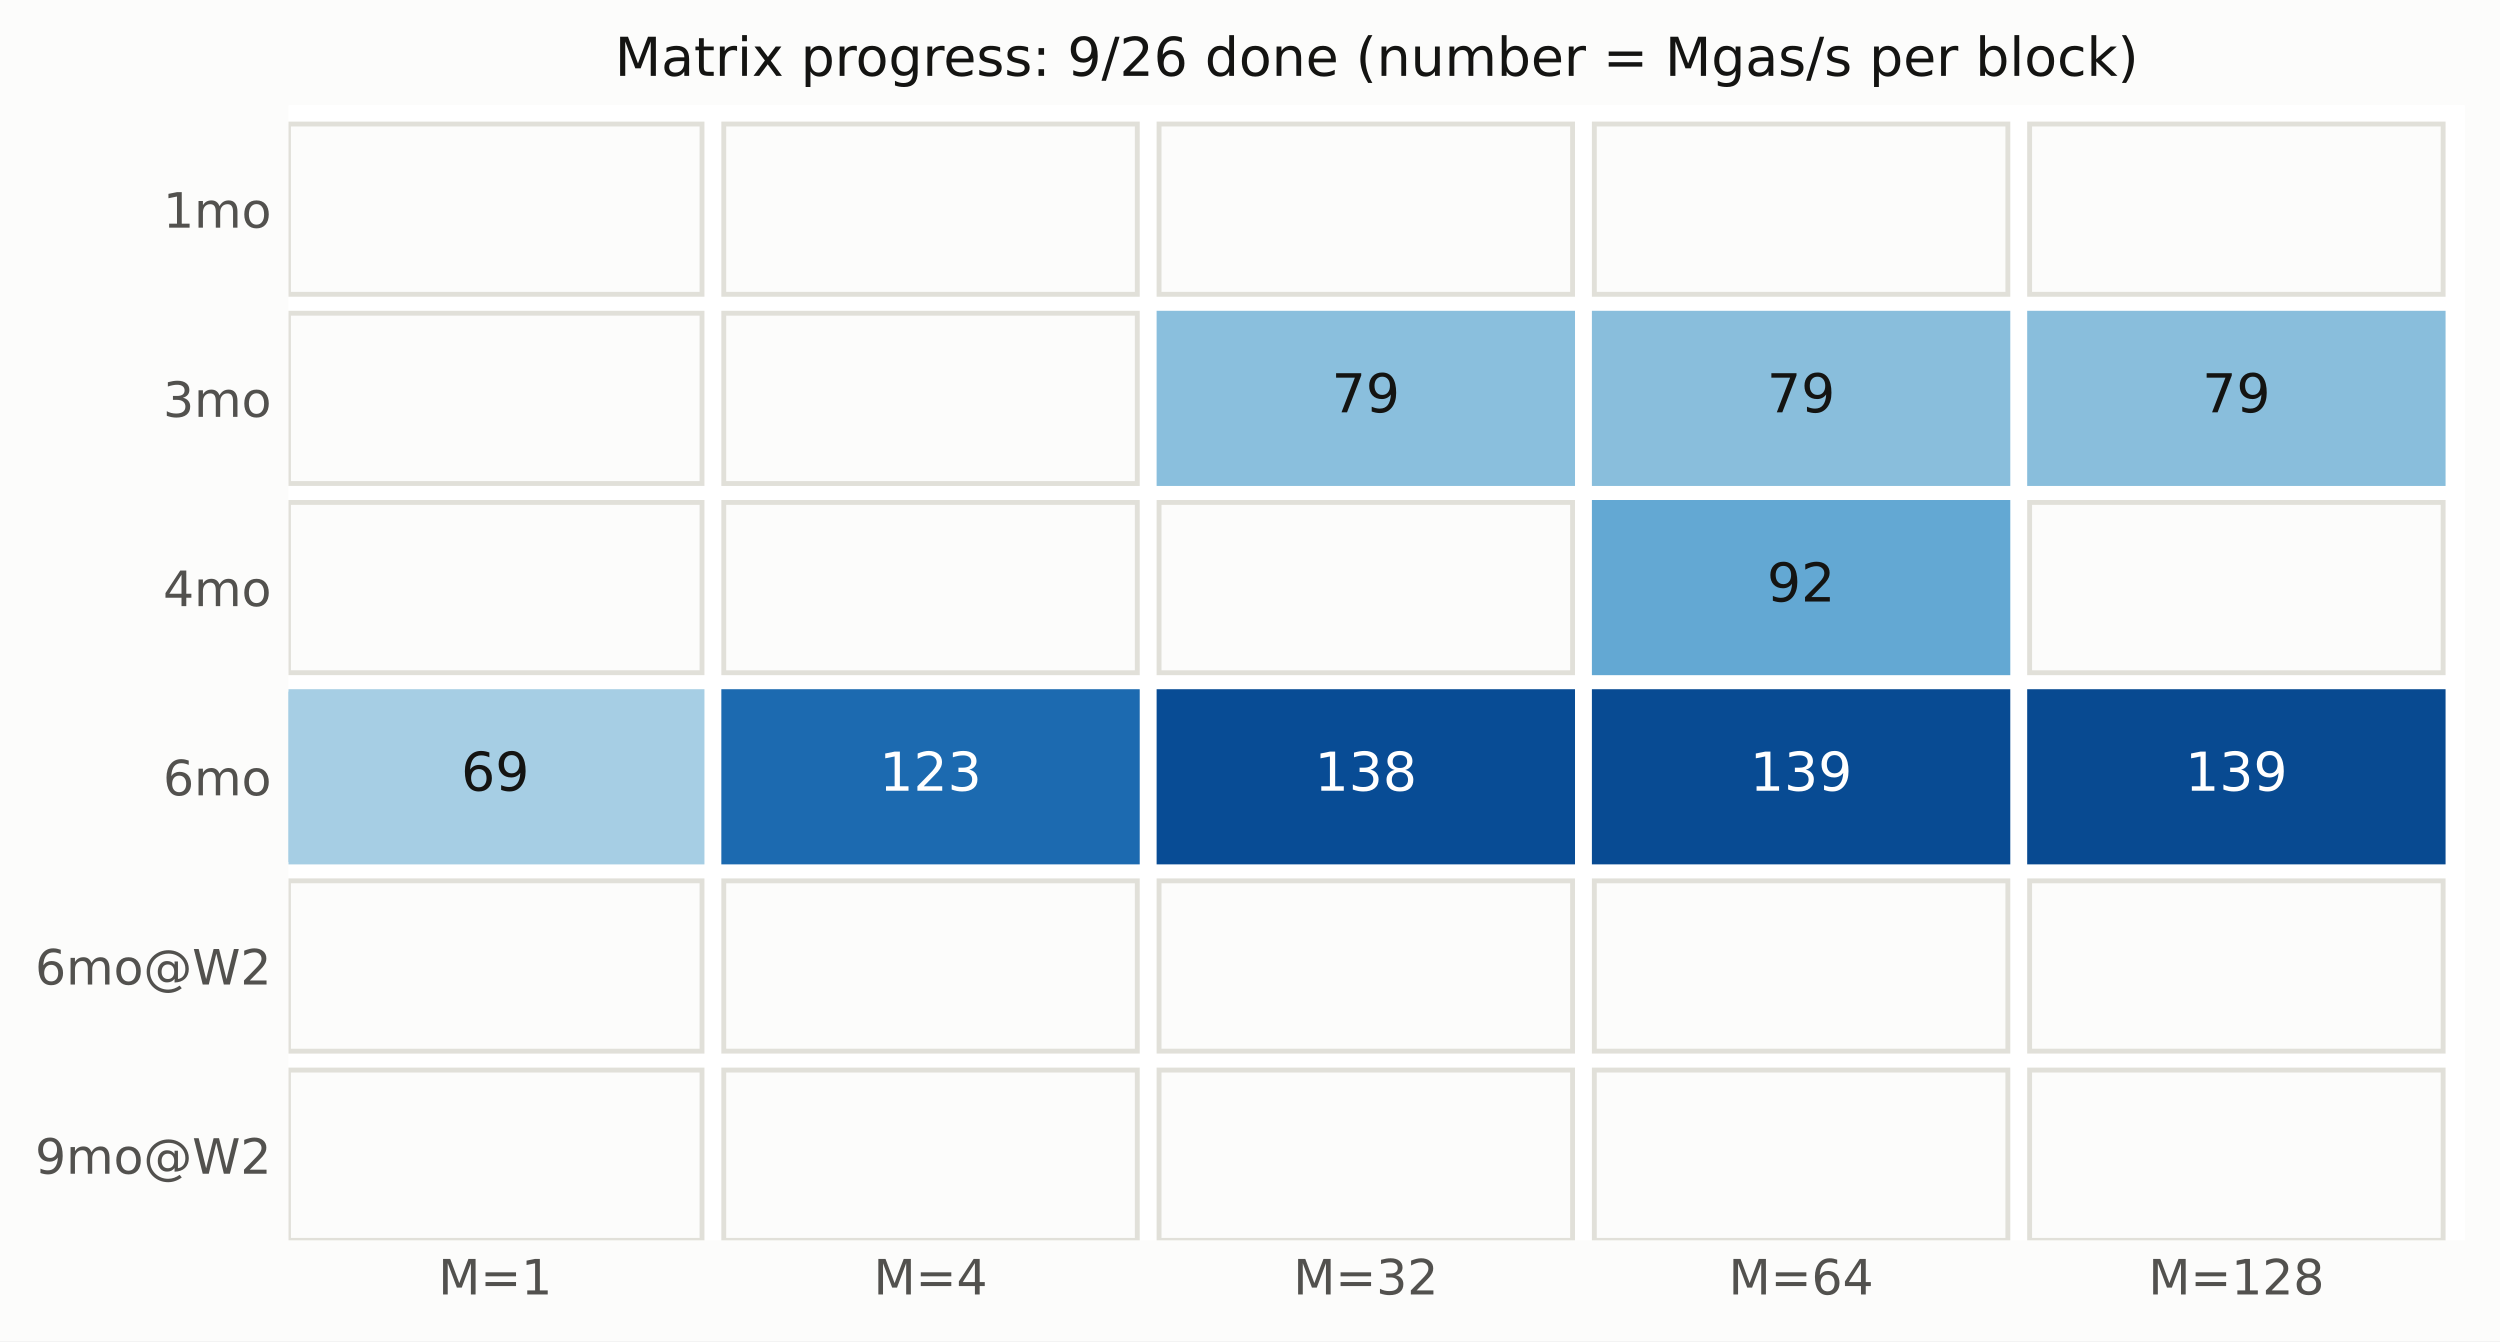
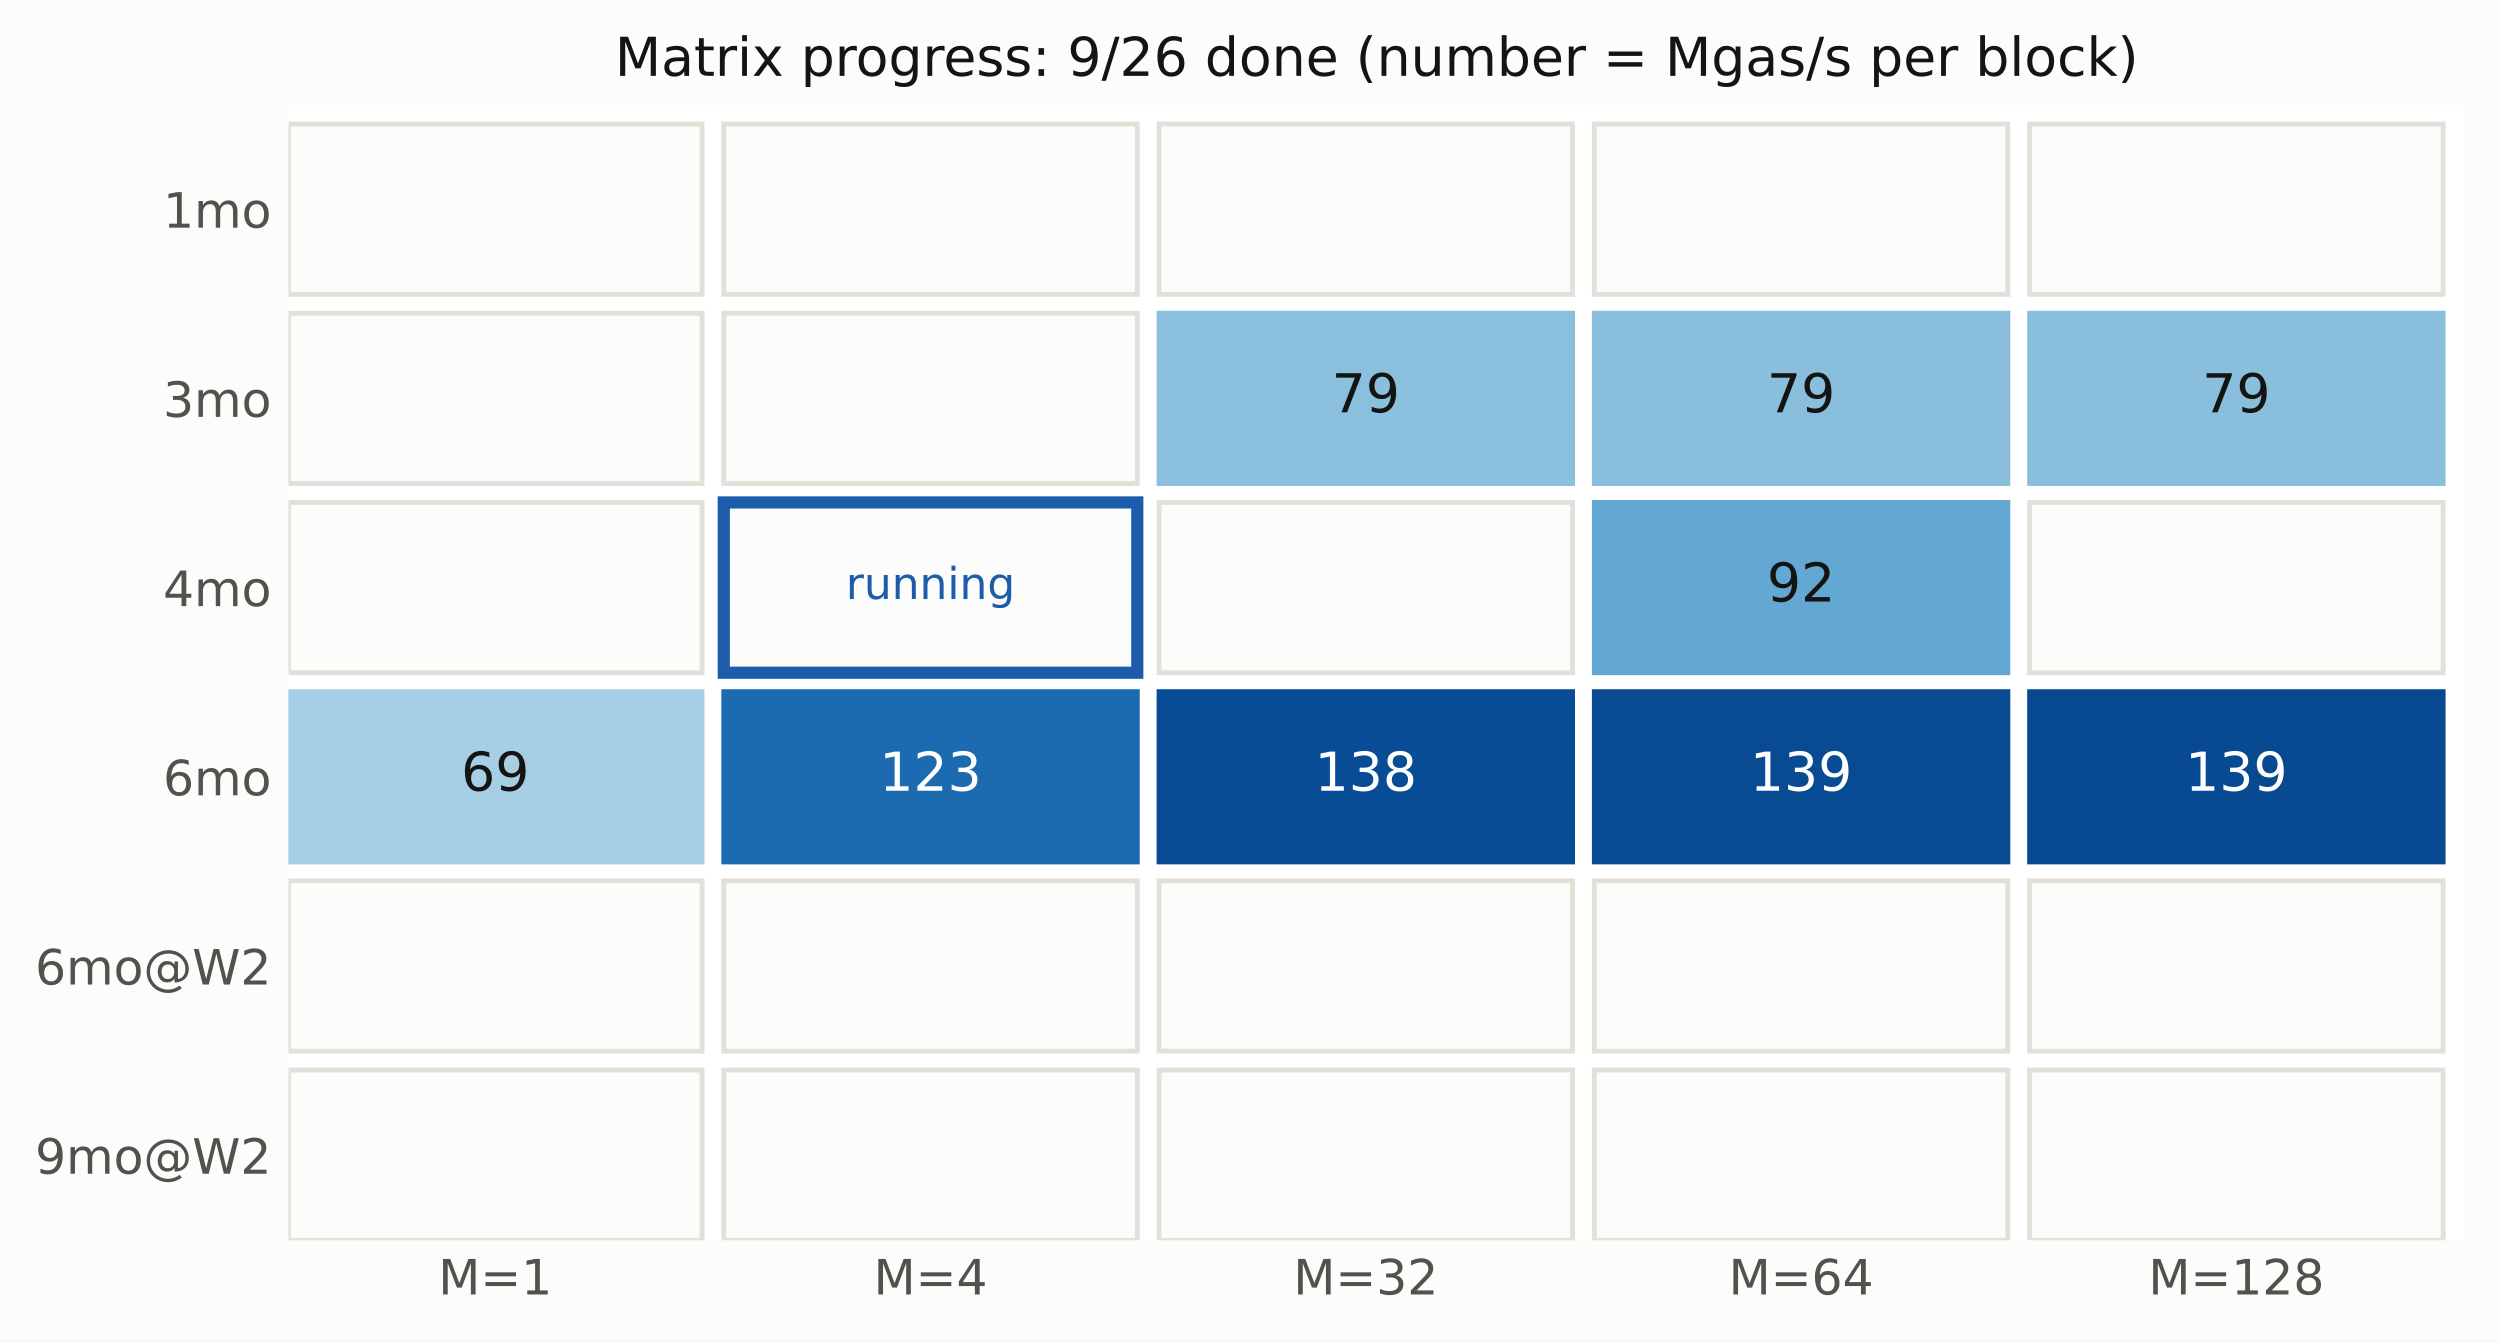
<svg xmlns="http://www.w3.org/2000/svg" xmlns:xlink="http://www.w3.org/1999/xlink" width="512.772pt" height="275.106pt" viewBox="0 0 512.772 275.106" version="1.1">
  <defs>
    <style type="text/css">*{stroke-linejoin: round; stroke-linecap: butt}</style>
  </defs>
  <g id="figure_1">
    <g id="patch_1">
      <path d="M 0 275.106  L 512.772 275.106  L 512.772 0  L 0 0  z " style="fill: #fcfcfb" />
    </g>
    <g id="axes_1">
      <g id="patch_2">
        <path d="M 59.172 254.406  L 505.572 254.406  L 505.572 21.558  L 59.172 21.558  z " style="fill: #ffffff" />
      </g>
      <g id="patch_3">
-         <path d="M 59.172 60.366  L 143.988 60.366  L 143.988 25.439  L 59.172 25.439  z " clip-path="url(#pdc6cab50b3)" style="fill: #fcfcfb; stroke: #e1e0d9; stroke-linejoin: miter" />
+         <path d="M 59.172 60.366  L 143.988 60.366  L 143.988 25.439  L 59.172 25.439  z " clip-path="url(#p1e874f8a11)" style="fill: #fcfcfb; stroke: #e1e0d9; stroke-linejoin: miter" />
      </g>
      <g id="patch_4">
-         <path d="M 148.452 60.366  L 233.268 60.366  L 233.268 25.439  L 148.452 25.439  z " clip-path="url(#pdc6cab50b3)" style="fill: #fcfcfb; stroke: #e1e0d9; stroke-linejoin: miter" />
+         <path d="M 148.452 60.366  L 233.268 60.366  L 233.268 25.439  L 148.452 25.439  z " clip-path="url(#p1e874f8a11)" style="fill: #fcfcfb; stroke: #e1e0d9; stroke-linejoin: miter" />
      </g>
      <g id="patch_5">
-         <path d="M 237.732 60.366  L 322.548 60.366  L 322.548 25.439  L 237.732 25.439  z " clip-path="url(#pdc6cab50b3)" style="fill: #fcfcfb; stroke: #e1e0d9; stroke-linejoin: miter" />
+         <path d="M 237.732 60.366  L 322.548 60.366  L 322.548 25.439  L 237.732 25.439  z " clip-path="url(#p1e874f8a11)" style="fill: #fcfcfb; stroke: #e1e0d9; stroke-linejoin: miter" />
      </g>
      <g id="patch_6">
-         <path d="M 327.012 60.366  L 411.828 60.366  L 411.828 25.439  L 327.012 25.439  z " clip-path="url(#pdc6cab50b3)" style="fill: #fcfcfb; stroke: #e1e0d9; stroke-linejoin: miter" />
+         <path d="M 327.012 60.366  L 411.828 60.366  L 411.828 25.439  L 327.012 25.439  z " clip-path="url(#p1e874f8a11)" style="fill: #fcfcfb; stroke: #e1e0d9; stroke-linejoin: miter" />
      </g>
      <g id="patch_7">
-         <path d="M 416.292 60.366  L 501.108 60.366  L 501.108 25.439  L 416.292 25.439  z " clip-path="url(#pdc6cab50b3)" style="fill: #fcfcfb; stroke: #e1e0d9; stroke-linejoin: miter" />
+         <path d="M 416.292 60.366  L 501.108 60.366  L 501.108 25.439  L 416.292 25.439  z " clip-path="url(#p1e874f8a11)" style="fill: #fcfcfb; stroke: #e1e0d9; stroke-linejoin: miter" />
      </g>
      <g id="patch_8">
-         <path d="M 59.172 99.174  L 143.988 99.174  L 143.988 64.247  L 59.172 64.247  z " clip-path="url(#pdc6cab50b3)" style="fill: #fcfcfb; stroke: #e1e0d9; stroke-linejoin: miter" />
+         <path d="M 59.172 99.174  L 143.988 99.174  L 143.988 64.247  L 59.172 64.247  z " clip-path="url(#p1e874f8a11)" style="fill: #fcfcfb; stroke: #e1e0d9; stroke-linejoin: miter" />
      </g>
      <g id="patch_9">
-         <path d="M 148.452 99.174  L 233.268 99.174  L 233.268 64.247  L 148.452 64.247  z " clip-path="url(#pdc6cab50b3)" style="fill: #fcfcfb; stroke: #e1e0d9; stroke-linejoin: miter" />
+         <path d="M 148.452 99.174  L 233.268 99.174  L 233.268 64.247  L 148.452 64.247  z " clip-path="url(#p1e874f8a11)" style="fill: #fcfcfb; stroke: #e1e0d9; stroke-linejoin: miter" />
      </g>
      <g id="patch_10">
-         <path d="M 237.732 99.174  L 322.548 99.174  L 322.548 64.247  L 237.732 64.247  z " clip-path="url(#pdc6cab50b3)" style="fill: #8abfdd; stroke: #8abfdd; stroke-linejoin: miter" />
+         <path d="M 237.732 99.174  L 322.548 99.174  L 322.548 64.247  L 237.732 64.247  z " clip-path="url(#p1e874f8a11)" style="fill: #8abfdd; stroke: #8abfdd; stroke-linejoin: miter" />
      </g>
      <g id="patch_11">
-         <path d="M 327.012 99.174  L 411.828 99.174  L 411.828 64.247  L 327.012 64.247  z " clip-path="url(#pdc6cab50b3)" style="fill: #89bedc; stroke: #89bedc; stroke-linejoin: miter" />
+         <path d="M 327.012 99.174  L 411.828 99.174  L 411.828 64.247  L 327.012 64.247  z " clip-path="url(#p1e874f8a11)" style="fill: #89bedc; stroke: #89bedc; stroke-linejoin: miter" />
      </g>
      <g id="patch_12">
-         <path d="M 416.292 99.174  L 501.108 99.174  L 501.108 64.247  L 416.292 64.247  z " clip-path="url(#pdc6cab50b3)" style="fill: #89bedc; stroke: #89bedc; stroke-linejoin: miter" />
+         <path d="M 416.292 99.174  L 501.108 99.174  L 501.108 64.247  L 416.292 64.247  z " clip-path="url(#p1e874f8a11)" style="fill: #89bedc; stroke: #89bedc; stroke-linejoin: miter" />
      </g>
      <g id="patch_13">
-         <path d="M 59.172 137.982  L 143.988 137.982  L 143.988 103.055  L 59.172 103.055  z " clip-path="url(#pdc6cab50b3)" style="fill: #fcfcfb; stroke: #e1e0d9; stroke-linejoin: miter" />
+         <path d="M 59.172 137.982  L 143.988 137.982  L 143.988 103.055  L 59.172 103.055  z " clip-path="url(#p1e874f8a11)" style="fill: #fcfcfb; stroke: #e1e0d9; stroke-linejoin: miter" />
      </g>
      <g id="patch_14">
-         <path d="M 148.452 137.982  L 233.268 137.982  L 233.268 103.055  L 148.452 103.055  z " clip-path="url(#pdc6cab50b3)" style="fill: #fcfcfb; stroke: #e1e0d9; stroke-linejoin: miter" />
+         <path d="M 148.452 137.982  L 233.268 137.982  L 233.268 103.055  L 148.452 103.055  z " clip-path="url(#p1e874f8a11)" style="fill: #fcfcfb; stroke: #1c5cab; stroke-width: 2.5; stroke-linejoin: miter" />
      </g>
      <g id="patch_15">
-         <path d="M 237.732 137.982  L 322.548 137.982  L 322.548 103.055  L 237.732 103.055  z " clip-path="url(#pdc6cab50b3)" style="fill: #fcfcfb; stroke: #e1e0d9; stroke-linejoin: miter" />
+         <path d="M 237.732 137.982  L 322.548 137.982  L 322.548 103.055  L 237.732 103.055  z " clip-path="url(#p1e874f8a11)" style="fill: #fcfcfb; stroke: #e1e0d9; stroke-linejoin: miter" />
      </g>
      <g id="patch_16">
-         <path d="M 327.012 137.982  L 411.828 137.982  L 411.828 103.055  L 327.012 103.055  z " clip-path="url(#pdc6cab50b3)" style="fill: #63a8d3; stroke: #63a8d3; stroke-linejoin: miter" />
+         <path d="M 327.012 137.982  L 411.828 137.982  L 411.828 103.055  L 327.012 103.055  z " clip-path="url(#p1e874f8a11)" style="fill: #63a8d3; stroke: #63a8d3; stroke-linejoin: miter" />
      </g>
      <g id="patch_17">
-         <path d="M 416.292 137.982  L 501.108 137.982  L 501.108 103.055  L 416.292 103.055  z " clip-path="url(#pdc6cab50b3)" style="fill: #fcfcfb; stroke: #e1e0d9; stroke-linejoin: miter" />
+         <path d="M 416.292 137.982  L 501.108 137.982  L 501.108 103.055  L 416.292 103.055  z " clip-path="url(#p1e874f8a11)" style="fill: #fcfcfb; stroke: #e1e0d9; stroke-linejoin: miter" />
      </g>
      <g id="patch_18">
-         <path d="M 59.172 176.79  L 143.988 176.79  L 143.988 141.863  L 59.172 141.863  z " clip-path="url(#pdc6cab50b3)" style="fill: #a6cee4; stroke: #a6cee4; stroke-linejoin: miter" />
+         <path d="M 59.172 176.79  L 143.988 176.79  L 143.988 141.863  L 59.172 141.863  z " clip-path="url(#p1e874f8a11)" style="fill: #a6cee4; stroke: #a6cee4; stroke-linejoin: miter" />
      </g>
      <g id="patch_19">
-         <path d="M 148.452 176.79  L 233.268 176.79  L 233.268 141.863  L 148.452 141.863  z " clip-path="url(#pdc6cab50b3)" style="fill: #1c6ab0; stroke: #1c6ab0; stroke-linejoin: miter" />
+         <path d="M 148.452 176.79  L 233.268 176.79  L 233.268 141.863  L 148.452 141.863  z " clip-path="url(#p1e874f8a11)" style="fill: #1c6ab0; stroke: #1c6ab0; stroke-linejoin: miter" />
      </g>
      <g id="patch_20">
-         <path d="M 237.732 176.79  L 322.548 176.79  L 322.548 141.863  L 237.732 141.863  z " clip-path="url(#pdc6cab50b3)" style="fill: #084c95; stroke: #084c95; stroke-linejoin: miter" />
+         <path d="M 237.732 176.79  L 322.548 176.79  L 322.548 141.863  L 237.732 141.863  z " clip-path="url(#p1e874f8a11)" style="fill: #084c95; stroke: #084c95; stroke-linejoin: miter" />
      </g>
      <g id="patch_21">
-         <path d="M 327.012 176.79  L 411.828 176.79  L 411.828 141.863  L 327.012 141.863  z " clip-path="url(#pdc6cab50b3)" style="fill: #084b93; stroke: #084b93; stroke-linejoin: miter" />
+         <path d="M 327.012 176.79  L 411.828 176.79  L 411.828 141.863  L 327.012 141.863  z " clip-path="url(#p1e874f8a11)" style="fill: #084b93; stroke: #084b93; stroke-linejoin: miter" />
      </g>
      <g id="patch_22">
-         <path d="M 416.292 176.79  L 501.108 176.79  L 501.108 141.863  L 416.292 141.863  z " clip-path="url(#pdc6cab50b3)" style="fill: #084a91; stroke: #084a91; stroke-linejoin: miter" />
+         <path d="M 416.292 176.79  L 501.108 176.79  L 501.108 141.863  L 416.292 141.863  z " clip-path="url(#p1e874f8a11)" style="fill: #084a91; stroke: #084a91; stroke-linejoin: miter" />
      </g>
      <g id="patch_23">
-         <path d="M 59.172 215.598  L 143.988 215.598  L 143.988 180.671  L 59.172 180.671  z " clip-path="url(#pdc6cab50b3)" style="fill: #fcfcfb; stroke: #e1e0d9; stroke-linejoin: miter" />
+         <path d="M 59.172 215.598  L 143.988 215.598  L 143.988 180.671  L 59.172 180.671  z " clip-path="url(#p1e874f8a11)" style="fill: #fcfcfb; stroke: #e1e0d9; stroke-linejoin: miter" />
      </g>
      <g id="patch_24">
-         <path d="M 148.452 215.598  L 233.268 215.598  L 233.268 180.671  L 148.452 180.671  z " clip-path="url(#pdc6cab50b3)" style="fill: #fcfcfb; stroke: #e1e0d9; stroke-linejoin: miter" />
+         <path d="M 148.452 215.598  L 233.268 215.598  L 233.268 180.671  L 148.452 180.671  z " clip-path="url(#p1e874f8a11)" style="fill: #fcfcfb; stroke: #e1e0d9; stroke-linejoin: miter" />
      </g>
      <g id="patch_25">
-         <path d="M 237.732 215.598  L 322.548 215.598  L 322.548 180.671  L 237.732 180.671  z " clip-path="url(#pdc6cab50b3)" style="fill: #fcfcfb; stroke: #e1e0d9; stroke-linejoin: miter" />
+         <path d="M 237.732 215.598  L 322.548 215.598  L 322.548 180.671  L 237.732 180.671  z " clip-path="url(#p1e874f8a11)" style="fill: #fcfcfb; stroke: #e1e0d9; stroke-linejoin: miter" />
      </g>
      <g id="patch_26">
-         <path d="M 327.012 215.598  L 411.828 215.598  L 411.828 180.671  L 327.012 180.671  z " clip-path="url(#pdc6cab50b3)" style="fill: #fcfcfb; stroke: #e1e0d9; stroke-linejoin: miter" />
+         <path d="M 327.012 215.598  L 411.828 215.598  L 411.828 180.671  L 327.012 180.671  z " clip-path="url(#p1e874f8a11)" style="fill: #fcfcfb; stroke: #e1e0d9; stroke-linejoin: miter" />
      </g>
      <g id="patch_27">
-         <path d="M 416.292 215.598  L 501.108 215.598  L 501.108 180.671  L 416.292 180.671  z " clip-path="url(#pdc6cab50b3)" style="fill: #fcfcfb; stroke: #e1e0d9; stroke-linejoin: miter" />
+         <path d="M 416.292 215.598  L 501.108 215.598  L 501.108 180.671  L 416.292 180.671  z " clip-path="url(#p1e874f8a11)" style="fill: #fcfcfb; stroke: #e1e0d9; stroke-linejoin: miter" />
      </g>
      <g id="patch_28">
-         <path d="M 59.172 254.406  L 143.988 254.406  L 143.988 219.479  L 59.172 219.479  z " clip-path="url(#pdc6cab50b3)" style="fill: #fcfcfb; stroke: #e1e0d9; stroke-linejoin: miter" />
+         <path d="M 59.172 254.406  L 143.988 254.406  L 143.988 219.479  L 59.172 219.479  z " clip-path="url(#p1e874f8a11)" style="fill: #fcfcfb; stroke: #e1e0d9; stroke-linejoin: miter" />
      </g>
      <g id="patch_29">
-         <path d="M 148.452 254.406  L 233.268 254.406  L 233.268 219.479  L 148.452 219.479  z " clip-path="url(#pdc6cab50b3)" style="fill: #fcfcfb; stroke: #e1e0d9; stroke-linejoin: miter" />
+         <path d="M 148.452 254.406  L 233.268 254.406  L 233.268 219.479  L 148.452 219.479  z " clip-path="url(#p1e874f8a11)" style="fill: #fcfcfb; stroke: #e1e0d9; stroke-linejoin: miter" />
      </g>
      <g id="patch_30">
-         <path d="M 237.732 254.406  L 322.548 254.406  L 322.548 219.479  L 237.732 219.479  z " clip-path="url(#pdc6cab50b3)" style="fill: #fcfcfb; stroke: #e1e0d9; stroke-linejoin: miter" />
+         <path d="M 237.732 254.406  L 322.548 254.406  L 322.548 219.479  L 237.732 219.479  z " clip-path="url(#p1e874f8a11)" style="fill: #fcfcfb; stroke: #e1e0d9; stroke-linejoin: miter" />
      </g>
      <g id="patch_31">
-         <path d="M 327.012 254.406  L 411.828 254.406  L 411.828 219.479  L 327.012 219.479  z " clip-path="url(#pdc6cab50b3)" style="fill: #fcfcfb; stroke: #e1e0d9; stroke-linejoin: miter" />
+         <path d="M 327.012 254.406  L 411.828 254.406  L 411.828 219.479  L 327.012 219.479  z " clip-path="url(#p1e874f8a11)" style="fill: #fcfcfb; stroke: #e1e0d9; stroke-linejoin: miter" />
      </g>
      <g id="patch_32">
-         <path d="M 416.292 254.406  L 501.108 254.406  L 501.108 219.479  L 416.292 219.479  z " clip-path="url(#pdc6cab50b3)" style="fill: #fcfcfb; stroke: #e1e0d9; stroke-linejoin: miter" />
+         <path d="M 416.292 254.406  L 501.108 254.406  L 501.108 219.479  L 416.292 219.479  z " clip-path="url(#p1e874f8a11)" style="fill: #fcfcfb; stroke: #e1e0d9; stroke-linejoin: miter" />
      </g>
      <g id="matplotlib.axis_1">
        <g id="xtick_1">
          <g id="line2d_1" />
          <g id="text_1">
            <g style="fill: #52514e" transform="translate(89.89472 265.5039) scale(0.1 -0.1)">
              <defs>
                <path id="DejaVuSans-30" d="M 628 4666  L 1569 4666  L 2759 1491  L 3956 4666  L 4897 4666  L 4897 0  L 4281 0  L 4281 4097  L 3078 897  L 2444 897  L 1241 4097  L 1241 0  L 628 0  L 628 4666  z " transform="scale(0.015625)" />
                <path id="DejaVuSans-20" d="M 678 2906  L 4684 2906  L 4684 2381  L 678 2381  L 678 2906  z M 678 1631  L 4684 1631  L 4684 1100  L 678 1100  L 678 1631  z " transform="scale(0.015625)" />
                <path id="DejaVuSans-14" d="M 794 531  L 1825 531  L 1825 4091  L 703 3866  L 703 4441  L 1819 4666  L 2450 4666  L 2450 531  L 3481 531  L 3481 0  L 794 0  L 794 531  z " transform="scale(0.015625)" />
              </defs>
              <use xlink:href="#DejaVuSans-30" />
              <use xlink:href="#DejaVuSans-20" transform="translate(86.28125 0)" />
              <use xlink:href="#DejaVuSans-14" transform="translate(170.0781 0)" />
            </g>
          </g>
        </g>
        <g id="xtick_2">
          <g id="line2d_2" />
          <g id="text_2">
            <g style="fill: #52514e" transform="translate(179.1747 265.5039) scale(0.1 -0.1)">
              <defs>
                <path id="DejaVuSans-17" d="M 2419 4116  L 825 1625  L 2419 1625  L 2419 4116  z M 2253 4666  L 3047 4666  L 3047 1625  L 3713 1625  L 3713 1100  L 3047 1100  L 3047 0  L 2419 0  L 2419 1100  L 313 1100  L 313 1709  L 2253 4666  z " transform="scale(0.015625)" />
              </defs>
              <use xlink:href="#DejaVuSans-30" />
              <use xlink:href="#DejaVuSans-20" transform="translate(86.28125 0)" />
              <use xlink:href="#DejaVuSans-17" transform="translate(170.0781 0)" />
            </g>
          </g>
        </g>
        <g id="xtick_3">
          <g id="line2d_3" />
          <g id="text_3">
            <g style="fill: #52514e" transform="translate(265.2735 265.5039) scale(0.1 -0.1)">
              <defs>
                <path id="DejaVuSans-16" d="M 2597 2516  Q 3050 2419 3304 2112  Q 3559 1806 3559 1356  Q 3559 666 3084 287  Q 2609 -91 1734 -91  Q 1441 -91 1130 -33  Q 819 25 488 141  L 488 750  Q 750 597 1062 519  Q 1375 441 1716 441  Q 2309 441 2620 675  Q 2931 909 2931 1356  Q 2931 1769 2642 2001  Q 2353 2234 1838 2234  L 1294 2234  L 1294 2753  L 1863 2753  Q 2328 2753 2575 2939  Q 2822 3125 2822 3475  Q 2822 3834 2567 4026  Q 2313 4219 1838 4219  Q 1578 4219 1281 4162  Q 984 4106 628 3988  L 628 4550  Q 988 4650 1302 4700  Q 1616 4750 1894 4750  Q 2613 4750 3031 4423  Q 3450 4097 3450 3541  Q 3450 3153 3228 2886  Q 3006 2619 2597 2516  z " transform="scale(0.015625)" />
                <path id="DejaVuSans-15" d="M 1228 531  L 3431 531  L 3431 0  L 469 0  L 469 531  Q 828 903 1448 1529  Q 2069 2156 2228 2338  Q 2531 2678 2651 2914  Q 2772 3150 2772 3378  Q 2772 3750 2511 3984  Q 2250 4219 1831 4219  Q 1534 4219 1204 4116  Q 875 4013 500 3803  L 500 4441  Q 881 4594 1212 4672  Q 1544 4750 1819 4750  Q 2544 4750 2975 4387  Q 3406 4025 3406 3419  Q 3406 3131 3298 2873  Q 3191 2616 2906 2266  Q 2828 2175 2409 1742  Q 1991 1309 1228 531  z " transform="scale(0.015625)" />
              </defs>
              <use xlink:href="#DejaVuSans-30" />
              <use xlink:href="#DejaVuSans-20" transform="translate(86.28125 0)" />
              <use xlink:href="#DejaVuSans-16" transform="translate(170.0781 0)" />
              <use xlink:href="#DejaVuSans-15" transform="translate(233.7031 0)" />
            </g>
          </g>
        </g>
        <g id="xtick_4">
          <g id="line2d_4" />
          <g id="text_4">
            <g style="fill: #52514e" transform="translate(354.5535 265.5039) scale(0.1 -0.1)">
              <defs>
                <path id="DejaVuSans-19" d="M 2113 2584  Q 1688 2584 1439 2293  Q 1191 2003 1191 1497  Q 1191 994 1439 701  Q 1688 409 2113 409  Q 2538 409 2786 701  Q 3034 994 3034 1497  Q 3034 2003 2786 2293  Q 2538 2584 2113 2584  z M 3366 4563  L 3366 3988  Q 3128 4100 2886 4159  Q 2644 4219 2406 4219  Q 1781 4219 1451 3797  Q 1122 3375 1075 2522  Q 1259 2794 1537 2939  Q 1816 3084 2150 3084  Q 2853 3084 3261 2657  Q 3669 2231 3669 1497  Q 3669 778 3244 343  Q 2819 -91 2113 -91  Q 1303 -91 875 529  Q 447 1150 447 2328  Q 447 3434 972 4092  Q 1497 4750 2381 4750  Q 2619 4750 2861 4703  Q 3103 4656 3366 4563  z " transform="scale(0.015625)" />
              </defs>
              <use xlink:href="#DejaVuSans-30" />
              <use xlink:href="#DejaVuSans-20" transform="translate(86.28125 0)" />
              <use xlink:href="#DejaVuSans-19" transform="translate(170.0781 0)" />
              <use xlink:href="#DejaVuSans-17" transform="translate(233.7031 0)" />
            </g>
          </g>
        </g>
        <g id="xtick_5">
          <g id="line2d_5" />
          <g id="text_5">
            <g style="fill: #52514e" transform="translate(440.6522 265.5039) scale(0.1 -0.1)">
              <defs>
                <path id="DejaVuSans-1b" d="M 2034 2216  Q 1584 2216 1326 1975  Q 1069 1734 1069 1313  Q 1069 891 1326 650  Q 1584 409 2034 409  Q 2484 409 2743 651  Q 3003 894 3003 1313  Q 3003 1734 2745 1975  Q 2488 2216 2034 2216  z M 1403 2484  Q 997 2584 770 2862  Q 544 3141 544 3541  Q 544 4100 942 4425  Q 1341 4750 2034 4750  Q 2731 4750 3128 4425  Q 3525 4100 3525 3541  Q 3525 3141 3298 2862  Q 3072 2584 2669 2484  Q 3125 2378 3379 2068  Q 3634 1759 3634 1313  Q 3634 634 3220 271  Q 2806 -91 2034 -91  Q 1263 -91 848 271  Q 434 634 434 1313  Q 434 1759 690 2068  Q 947 2378 1403 2484  z M 1172 3481  Q 1172 3119 1398 2916  Q 1625 2713 2034 2713  Q 2441 2713 2670 2916  Q 2900 3119 2900 3481  Q 2900 3844 2670 4047  Q 2441 4250 2034 4250  Q 1625 4250 1398 4047  Q 1172 3844 1172 3481  z " transform="scale(0.015625)" />
              </defs>
              <use xlink:href="#DejaVuSans-30" />
              <use xlink:href="#DejaVuSans-20" transform="translate(86.28125 0)" />
              <use xlink:href="#DejaVuSans-14" transform="translate(170.0781 0)" />
              <use xlink:href="#DejaVuSans-15" transform="translate(233.7031 0)" />
              <use xlink:href="#DejaVuSans-1b" transform="translate(297.3281 0)" />
            </g>
          </g>
        </g>
      </g>
      <g id="matplotlib.axis_2">
        <g id="ytick_1">
          <g id="line2d_6" />
          <g id="text_6">
            <g style="fill: #52514e" transform="translate(33.45 46.70151) scale(0.1 -0.1)">
              <defs>
                <path id="DejaVuSans-50" d="M 3328 2828  Q 3544 3216 3844 3400  Q 4144 3584 4550 3584  Q 5097 3584 5394 3201  Q 5691 2819 5691 2113  L 5691 0  L 5113 0  L 5113 2094  Q 5113 2597 4934 2840  Q 4756 3084 4391 3084  Q 3944 3084 3684 2787  Q 3425 2491 3425 1978  L 3425 0  L 2847 0  L 2847 2094  Q 2847 2600 2669 2842  Q 2491 3084 2119 3084  Q 1678 3084 1418 2786  Q 1159 2488 1159 1978  L 1159 0  L 581 0  L 581 3500  L 1159 3500  L 1159 2956  Q 1356 3278 1631 3431  Q 1906 3584 2284 3584  Q 2666 3584 2933 3390  Q 3200 3197 3328 2828  z " transform="scale(0.015625)" />
                <path id="DejaVuSans-52" d="M 1959 3097  Q 1497 3097 1228 2736  Q 959 2375 959 1747  Q 959 1119 1226 758  Q 1494 397 1959 397  Q 2419 397 2687 759  Q 2956 1122 2956 1747  Q 2956 2369 2687 2733  Q 2419 3097 1959 3097  z M 1959 3584  Q 2709 3584 3137 3096  Q 3566 2609 3566 1747  Q 3566 888 3137 398  Q 2709 -91 1959 -91  Q 1206 -91 779 398  Q 353 888 353 1747  Q 353 2609 779 3096  Q 1206 3584 1959 3584  z " transform="scale(0.015625)" />
              </defs>
              <use xlink:href="#DejaVuSans-14" />
              <use xlink:href="#DejaVuSans-50" transform="translate(63.625 0)" />
              <use xlink:href="#DejaVuSans-52" transform="translate(161.0312 0)" />
            </g>
          </g>
        </g>
        <g id="ytick_2">
          <g id="line2d_7" />
          <g id="text_7">
            <g style="fill: #52514e" transform="translate(33.45 85.50951) scale(0.1 -0.1)">
              <use xlink:href="#DejaVuSans-16" />
              <use xlink:href="#DejaVuSans-50" transform="translate(63.625 0)" />
              <use xlink:href="#DejaVuSans-52" transform="translate(161.0312 0)" />
            </g>
          </g>
        </g>
        <g id="ytick_3">
          <g id="line2d_8" />
          <g id="text_8">
            <g style="fill: #52514e" transform="translate(33.45 124.3175) scale(0.1 -0.1)">
              <use xlink:href="#DejaVuSans-17" />
              <use xlink:href="#DejaVuSans-50" transform="translate(63.625 0)" />
              <use xlink:href="#DejaVuSans-52" transform="translate(161.0312 0)" />
            </g>
          </g>
        </g>
        <g id="ytick_4">
          <g id="line2d_9" />
          <g id="text_9">
            <g style="fill: #52514e" transform="translate(33.45 163.1255) scale(0.1 -0.1)">
              <use xlink:href="#DejaVuSans-19" />
              <use xlink:href="#DejaVuSans-50" transform="translate(63.625 0)" />
              <use xlink:href="#DejaVuSans-52" transform="translate(161.0312 0)" />
            </g>
          </g>
        </g>
        <g id="ytick_5">
          <g id="line2d_10" />
          <g id="text_10">
            <g style="fill: #52514e" transform="translate(7.2 201.9335) scale(0.1 -0.1)">
              <defs>
                <path id="DejaVuSans-23" d="M 2381 1678  Q 2381 1231 2603 976  Q 2825 722 3213 722  Q 3597 722 3817 978  Q 4038 1234 4038 1678  Q 4038 2116 3813 2373  Q 3588 2631 3206 2631  Q 2828 2631 2604 2375  Q 2381 2119 2381 1678  z M 4084 744  Q 3897 503 3655 389  Q 3413 275 3091 275  Q 2553 275 2217 664  Q 1881 1053 1881 1678  Q 1881 2303 2218 2693  Q 2556 3084 3091 3084  Q 3413 3084 3656 2967  Q 3900 2850 4084 2613  L 4084 3022  L 4531 3022  L 4531 722  Q 4988 791 5245 1139  Q 5503 1488 5503 2041  Q 5503 2375 5404 2669  Q 5306 2963 5106 3213  Q 4781 3622 4314 3839  Q 3847 4056 3297 4056  Q 2913 4056 2559 3954  Q 2206 3853 1906 3653  Q 1416 3334 1139 2817  Q 863 2300 863 1697  Q 863 1200 1042 765  Q 1222 331 1563 0  Q 1891 -325 2322 -495  Q 2753 -666 3244 -666  Q 3647 -666 4036 -530  Q 4425 -394 4750 -141  L 5031 -488  Q 4641 -791 4180 -952  Q 3719 -1113 3244 -1113  Q 2666 -1113 2153 -908  Q 1641 -703 1241 -313  Q 841 78 631 592  Q 422 1106 422 1697  Q 422 2266 634 2781  Q 847 3297 1241 3688  Q 1644 4084 2172 4295  Q 2700 4506 3291 4506  Q 3953 4506 4520 4234  Q 5088 3963 5472 3463  Q 5706 3156 5829 2797  Q 5953 2438 5953 2053  Q 5953 1231 5456 756  Q 4959 281 4084 263  L 4084 744  z " transform="scale(0.015625)" />
                <path id="DejaVuSans-3a" d="M 213 4666  L 850 4666  L 1831 722  L 2809 4666  L 3519 4666  L 4500 722  L 5478 4666  L 6119 4666  L 4947 0  L 4153 0  L 3169 4050  L 2175 0  L 1381 0  L 213 4666  z " transform="scale(0.015625)" />
              </defs>
              <use xlink:href="#DejaVuSans-19" />
              <use xlink:href="#DejaVuSans-50" transform="translate(63.625 0)" />
              <use xlink:href="#DejaVuSans-52" transform="translate(161.0312 0)" />
              <use xlink:href="#DejaVuSans-23" transform="translate(222.2188 0)" />
              <use xlink:href="#DejaVuSans-3a" transform="translate(322.2188 0)" />
              <use xlink:href="#DejaVuSans-15" transform="translate(421.0938 0)" />
            </g>
          </g>
        </g>
        <g id="ytick_6">
          <g id="line2d_11" />
          <g id="text_11">
            <g style="fill: #52514e" transform="translate(7.2 240.7415) scale(0.1 -0.1)">
              <defs>
                <path id="DejaVuSans-1c" d="M 703 97  L 703 672  Q 941 559 1184 500  Q 1428 441 1663 441  Q 2288 441 2617 861  Q 2947 1281 2994 2138  Q 2813 1869 2534 1725  Q 2256 1581 1919 1581  Q 1219 1581 811 2004  Q 403 2428 403 3163  Q 403 3881 828 4315  Q 1253 4750 1959 4750  Q 2769 4750 3195 4129  Q 3622 3509 3622 2328  Q 3622 1225 3098 567  Q 2575 -91 1691 -91  Q 1453 -91 1209 -44  Q 966 3 703 97  z M 1959 2075  Q 2384 2075 2632 2365  Q 2881 2656 2881 3163  Q 2881 3666 2632 3958  Q 2384 4250 1959 4250  Q 1534 4250 1286 3958  Q 1038 3666 1038 3163  Q 1038 2656 1286 2365  Q 1534 2075 1959 2075  z " transform="scale(0.015625)" />
              </defs>
              <use xlink:href="#DejaVuSans-1c" />
              <use xlink:href="#DejaVuSans-50" transform="translate(63.625 0)" />
              <use xlink:href="#DejaVuSans-52" transform="translate(161.0312 0)" />
              <use xlink:href="#DejaVuSans-23" transform="translate(222.2188 0)" />
              <use xlink:href="#DejaVuSans-3a" transform="translate(322.2188 0)" />
              <use xlink:href="#DejaVuSans-15" transform="translate(421.0938 0)" />
            </g>
          </g>
        </g>
      </g>
      <g id="text_12">
        <g style="fill: #141412" transform="translate(273.1411 84.5681) scale(0.11 -0.11)">
          <defs>
            <path id="DejaVuSans-1a" d="M 525 4666  L 3525 4666  L 3525 4397  L 1831 0  L 1172 0  L 2766 4134  L 525 4134  L 525 4666  z " transform="scale(0.015625)" />
          </defs>
          <use xlink:href="#DejaVuSans-1a" />
          <use xlink:href="#DejaVuSans-1c" transform="translate(63.625 0)" />
        </g>
      </g>
      <g id="text_13">
        <g style="fill: #141412" transform="translate(362.4211 84.5681) scale(0.11 -0.11)">
          <use xlink:href="#DejaVuSans-1a" />
          <use xlink:href="#DejaVuSans-1c" transform="translate(63.625 0)" />
        </g>
      </g>
      <g id="text_14">
        <g style="fill: #141412" transform="translate(451.7011 84.5681) scale(0.11 -0.11)">
          <use xlink:href="#DejaVuSans-1a" />
          <use xlink:href="#DejaVuSans-1c" transform="translate(63.625 0)" />
        </g>
      </g>
      <g id="text_15">
+         <g style="fill: #1c5cab" transform="translate(173.4955 122.8569) scale(0.09 -0.09)">
+           <defs>
+             <path id="DejaVuSans-55" d="M 2631 2963  Q 2534 3019 2420 3045  Q 2306 3072 2169 3072  Q 1681 3072 1420 2755  Q 1159 2438 1159 1844  L 1159 0  L 581 0  L 581 3500  L 1159 3500  L 1159 2956  Q 1341 3275 1631 3429  Q 1922 3584 2338 3584  Q 2397 3584 2469 3576  Q 2541 3569 2628 3553  L 2631 2963  z " transform="scale(0.015625)" />
+             <path id="DejaVuSans-58" d="M 544 1381  L 544 3500  L 1119 3500  L 1119 1403  Q 1119 906 1312 657  Q 1506 409 1894 409  Q 2359 409 2629 706  Q 2900 1003 2900 1516  L 2900 3500  L 3475 3500  L 3475 0  L 2900 0  L 2900 538  Q 2691 219 2414 64  Q 2138 -91 1772 -91  Q 1169 -91 856 284  Q 544 659 544 1381  z M 1991 3584  L 1991 3584  z " transform="scale(0.015625)" />
+             <path id="DejaVuSans-51" d="M 3513 2113  L 3513 0  L 2938 0  L 2938 2094  Q 2938 2591 2744 2837  Q 2550 3084 2163 3084  Q 1697 3084 1428 2787  Q 1159 2491 1159 1978  L 1159 0  L 581 0  L 581 3500  L 1159 3500  L 1159 2956  Q 1366 3272 1645 3428  Q 1925 3584 2291 3584  Q 2894 3584 3203 3211  Q 3513 2838 3513 2113  z " transform="scale(0.015625)" />
+             <path id="DejaVuSans-4c" d="M 603 3500  L 1178 3500  L 1178 0  L 603 0  L 603 3500  z M 603 4863  L 1178 4863  L 1178 4134  L 603 4134  L 603 4863  z " transform="scale(0.015625)" />
+             <path id="DejaVuSans-4a" d="M 2906 1791  Q 2906 2416 2648 2759  Q 2391 3103 1925 3103  Q 1463 3103 1205 2759  Q 947 2416 947 1791  Q 947 1169 1205 825  Q 1463 481 1925 481  Q 2391 481 2648 825  Q 2906 1169 2906 1791  z M 3481 434  Q 3481 -459 3084 -895  Q 2688 -1331 1869 -1331  Q 1566 -1331 1297 -1286  Q 1028 -1241 775 -1147  L 775 -588  Q 1028 -725 1275 -790  Q 1522 -856 1778 -856  Q 2344 -856 2625 -561  Q 2906 -266 2906 331  L 2906 616  Q 2728 306 2450 153  Q 2172 0 1784 0  Q 1141 0 747 490  Q 353 981 353 1791  Q 353 2603 747 3093  Q 1141 3584 1784 3584  Q 2172 3584 2450 3431  Q 2728 3278 2906 2969  L 2906 3500  L 3481 3500  L 3481 434  z " transform="scale(0.015625)" />
+           </defs>
+           <use xlink:href="#DejaVuSans-55" />
+           <use xlink:href="#DejaVuSans-58" transform="translate(41.10938 0)" />
+           <use xlink:href="#DejaVuSans-51" transform="translate(104.4844 0)" />
+           <use xlink:href="#DejaVuSans-51" transform="translate(167.8594 0)" />
+           <use xlink:href="#DejaVuSans-4c" transform="translate(231.2344 0)" />
+           <use xlink:href="#DejaVuSans-51" transform="translate(259.0156 0)" />
+           <use xlink:href="#DejaVuSans-4a" transform="translate(322.3906 0)" />
+         </g>
+       </g>
+       <g id="text_16">
        <g style="fill: #141412" transform="translate(362.4211 123.3761) scale(0.11 -0.11)">
          <use xlink:href="#DejaVuSans-1c" />
          <use xlink:href="#DejaVuSans-15" transform="translate(63.625 0)" />
        </g>
      </g>
-       <g id="text_16">
+       <g id="text_17">
        <g style="fill: #141412" transform="translate(94.58113 162.1841) scale(0.11 -0.11)">
          <use xlink:href="#DejaVuSans-19" />
          <use xlink:href="#DejaVuSans-1c" transform="translate(63.625 0)" />
        </g>
      </g>
-       <g id="text_17">
+       <g id="text_18">
        <g style="fill: #ffffff" transform="translate(180.3618 162.1841) scale(0.11 -0.11)">
          <use xlink:href="#DejaVuSans-14" />
          <use xlink:href="#DejaVuSans-15" transform="translate(63.625 0)" />
          <use xlink:href="#DejaVuSans-16" transform="translate(127.25 0)" />
        </g>
      </g>
-       <g id="text_18">
+       <g id="text_19">
        <g style="fill: #ffffff" transform="translate(269.6418 162.1841) scale(0.11 -0.11)">
          <use xlink:href="#DejaVuSans-14" />
          <use xlink:href="#DejaVuSans-16" transform="translate(63.625 0)" />
          <use xlink:href="#DejaVuSans-1b" transform="translate(127.25 0)" />
        </g>
      </g>
-       <g id="text_19">
+       <g id="text_20">
        <g style="fill: #ffffff" transform="translate(358.9217 162.1841) scale(0.11 -0.11)">
          <use xlink:href="#DejaVuSans-14" />
          <use xlink:href="#DejaVuSans-16" transform="translate(63.625 0)" />
          <use xlink:href="#DejaVuSans-1c" transform="translate(127.25 0)" />
        </g>
      </g>
-       <g id="text_20">
+       <g id="text_21">
        <g style="fill: #ffffff" transform="translate(448.2018 162.1841) scale(0.11 -0.11)">
          <use xlink:href="#DejaVuSans-14" />
          <use xlink:href="#DejaVuSans-16" transform="translate(63.625 0)" />
          <use xlink:href="#DejaVuSans-1c" transform="translate(127.25 0)" />
        </g>
      </g>
-       <g id="text_21">
+       <g id="text_22">
        <g style="fill: #141412" transform="translate(126.1109 15.55828) scale(0.11 -0.11)">
          <defs>
            <path id="DejaVuSans-44" d="M 2194 1759  Q 1497 1759 1228 1600  Q 959 1441 959 1056  Q 959 750 1161 570  Q 1363 391 1709 391  Q 2188 391 2477 730  Q 2766 1069 2766 1631  L 2766 1759  L 2194 1759  z M 3341 1997  L 3341 0  L 2766 0  L 2766 531  Q 2569 213 2275 61  Q 1981 -91 1556 -91  Q 1019 -91 701 211  Q 384 513 384 1019  Q 384 1609 779 1909  Q 1175 2209 1959 2209  L 2766 2209  L 2766 2266  Q 2766 2663 2505 2880  Q 2244 3097 1772 3097  Q 1472 3097 1187 3025  Q 903 2953 641 2809  L 641 3341  Q 956 3463 1253 3523  Q 1550 3584 1831 3584  Q 2591 3584 2966 3190  Q 3341 2797 3341 1997  z " transform="scale(0.015625)" />
            <path id="DejaVuSans-57" d="M 1172 4494  L 1172 3500  L 2356 3500  L 2356 3053  L 1172 3053  L 1172 1153  Q 1172 725 1289 603  Q 1406 481 1766 481  L 2356 481  L 2356 0  L 1766 0  Q 1100 0 847 248  Q 594 497 594 1153  L 594 3053  L 172 3053  L 172 3500  L 594 3500  L 594 4494  L 1172 4494  z " transform="scale(0.015625)" />
-             <path id="DejaVuSans-55" d="M 2631 2963  Q 2534 3019 2420 3045  Q 2306 3072 2169 3072  Q 1681 3072 1420 2755  Q 1159 2438 1159 1844  L 1159 0  L 581 0  L 581 3500  L 1159 3500  L 1159 2956  Q 1341 3275 1631 3429  Q 1922 3584 2338 3584  Q 2397 3584 2469 3576  Q 2541 3569 2628 3553  L 2631 2963  z " transform="scale(0.015625)" />
-             <path id="DejaVuSans-4c" d="M 603 3500  L 1178 3500  L 1178 0  L 603 0  L 603 3500  z M 603 4863  L 1178 4863  L 1178 4134  L 603 4134  L 603 4863  z " transform="scale(0.015625)" />
            <path id="DejaVuSans-5b" d="M 3513 3500  L 2247 1797  L 3578 0  L 2900 0  L 1881 1375  L 863 0  L 184 0  L 1544 1831  L 300 3500  L 978 3500  L 1906 2253  L 2834 3500  L 3513 3500  z " transform="scale(0.015625)" />
            <path id="DejaVuSans-3" transform="scale(0.015625)" />
            <path id="DejaVuSans-53" d="M 1159 525  L 1159 -1331  L 581 -1331  L 581 3500  L 1159 3500  L 1159 2969  Q 1341 3281 1617 3432  Q 1894 3584 2278 3584  Q 2916 3584 3314 3078  Q 3713 2572 3713 1747  Q 3713 922 3314 415  Q 2916 -91 2278 -91  Q 1894 -91 1617 61  Q 1341 213 1159 525  z M 3116 1747  Q 3116 2381 2855 2742  Q 2594 3103 2138 3103  Q 1681 3103 1420 2742  Q 1159 2381 1159 1747  Q 1159 1113 1420 752  Q 1681 391 2138 391  Q 2594 391 2855 752  Q 3116 1113 3116 1747  z " transform="scale(0.015625)" />
-             <path id="DejaVuSans-4a" d="M 2906 1791  Q 2906 2416 2648 2759  Q 2391 3103 1925 3103  Q 1463 3103 1205 2759  Q 947 2416 947 1791  Q 947 1169 1205 825  Q 1463 481 1925 481  Q 2391 481 2648 825  Q 2906 1169 2906 1791  z M 3481 434  Q 3481 -459 3084 -895  Q 2688 -1331 1869 -1331  Q 1566 -1331 1297 -1286  Q 1028 -1241 775 -1147  L 775 -588  Q 1028 -725 1275 -790  Q 1522 -856 1778 -856  Q 2344 -856 2625 -561  Q 2906 -266 2906 331  L 2906 616  Q 2728 306 2450 153  Q 2172 0 1784 0  Q 1141 0 747 490  Q 353 981 353 1791  Q 353 2603 747 3093  Q 1141 3584 1784 3584  Q 2172 3584 2450 3431  Q 2728 3278 2906 2969  L 2906 3500  L 3481 3500  L 3481 434  z " transform="scale(0.015625)" />
            <path id="DejaVuSans-48" d="M 3597 1894  L 3597 1613  L 953 1613  Q 991 1019 1311 708  Q 1631 397 2203 397  Q 2534 397 2845 478  Q 3156 559 3463 722  L 3463 178  Q 3153 47 2828 -22  Q 2503 -91 2169 -91  Q 1331 -91 842 396  Q 353 884 353 1716  Q 353 2575 817 3079  Q 1281 3584 2069 3584  Q 2775 3584 3186 3129  Q 3597 2675 3597 1894  z M 3022 2063  Q 3016 2534 2758 2815  Q 2500 3097 2075 3097  Q 1594 3097 1305 2825  Q 1016 2553 972 2059  L 3022 2063  z " transform="scale(0.015625)" />
            <path id="DejaVuSans-56" d="M 2834 3397  L 2834 2853  Q 2591 2978 2328 3040  Q 2066 3103 1784 3103  Q 1356 3103 1142 2972  Q 928 2841 928 2578  Q 928 2378 1081 2264  Q 1234 2150 1697 2047  L 1894 2003  Q 2506 1872 2764 1633  Q 3022 1394 3022 966  Q 3022 478 2636 193  Q 2250 -91 1575 -91  Q 1294 -91 989 -36  Q 684 19 347 128  L 347 722  Q 666 556 975 473  Q 1284 391 1588 391  Q 1994 391 2212 530  Q 2431 669 2431 922  Q 2431 1156 2273 1281  Q 2116 1406 1581 1522  L 1381 1569  Q 847 1681 609 1914  Q 372 2147 372 2553  Q 372 3047 722 3315  Q 1072 3584 1716 3584  Q 2034 3584 2315 3537  Q 2597 3491 2834 3397  z " transform="scale(0.015625)" />
            <path id="DejaVuSans-1d" d="M 750 794  L 1409 794  L 1409 0  L 750 0  L 750 794  z M 750 3309  L 1409 3309  L 1409 2516  L 750 2516  L 750 3309  z " transform="scale(0.015625)" />
            <path id="DejaVuSans-12" d="M 1625 4666  L 2156 4666  L 531 -594  L 0 -594  L 1625 4666  z " transform="scale(0.015625)" />
            <path id="DejaVuSans-47" d="M 2906 2969  L 2906 4863  L 3481 4863  L 3481 0  L 2906 0  L 2906 525  Q 2725 213 2448 61  Q 2172 -91 1784 -91  Q 1150 -91 751 415  Q 353 922 353 1747  Q 353 2572 751 3078  Q 1150 3584 1784 3584  Q 2172 3584 2448 3432  Q 2725 3281 2906 2969  z M 947 1747  Q 947 1113 1208 752  Q 1469 391 1925 391  Q 2381 391 2643 752  Q 2906 1113 2906 1747  Q 2906 2381 2643 2742  Q 2381 3103 1925 3103  Q 1469 3103 1208 2742  Q 947 2381 947 1747  z " transform="scale(0.015625)" />
-             <path id="DejaVuSans-51" d="M 3513 2113  L 3513 0  L 2938 0  L 2938 2094  Q 2938 2591 2744 2837  Q 2550 3084 2163 3084  Q 1697 3084 1428 2787  Q 1159 2491 1159 1978  L 1159 0  L 581 0  L 581 3500  L 1159 3500  L 1159 2956  Q 1366 3272 1645 3428  Q 1925 3584 2291 3584  Q 2894 3584 3203 3211  Q 3513 2838 3513 2113  z " transform="scale(0.015625)" />
            <path id="DejaVuSans-b" d="M 1984 4856  Q 1566 4138 1362 3434  Q 1159 2731 1159 2009  Q 1159 1288 1364 580  Q 1569 -128 1984 -844  L 1484 -844  Q 1016 -109 783 600  Q 550 1309 550 2009  Q 550 2706 781 3412  Q 1013 4119 1484 4856  L 1984 4856  z " transform="scale(0.015625)" />
-             <path id="DejaVuSans-58" d="M 544 1381  L 544 3500  L 1119 3500  L 1119 1403  Q 1119 906 1312 657  Q 1506 409 1894 409  Q 2359 409 2629 706  Q 2900 1003 2900 1516  L 2900 3500  L 3475 3500  L 3475 0  L 2900 0  L 2900 538  Q 2691 219 2414 64  Q 2138 -91 1772 -91  Q 1169 -91 856 284  Q 544 659 544 1381  z M 1991 3584  L 1991 3584  z " transform="scale(0.015625)" />
            <path id="DejaVuSans-45" d="M 3116 1747  Q 3116 2381 2855 2742  Q 2594 3103 2138 3103  Q 1681 3103 1420 2742  Q 1159 2381 1159 1747  Q 1159 1113 1420 752  Q 1681 391 2138 391  Q 2594 391 2855 752  Q 3116 1113 3116 1747  z M 1159 2969  Q 1341 3281 1617 3432  Q 1894 3584 2278 3584  Q 2916 3584 3314 3078  Q 3713 2572 3713 1747  Q 3713 922 3314 415  Q 2916 -91 2278 -91  Q 1894 -91 1617 61  Q 1341 213 1159 525  L 1159 0  L 581 0  L 581 4863  L 1159 4863  L 1159 2969  z " transform="scale(0.015625)" />
            <path id="DejaVuSans-4f" d="M 603 4863  L 1178 4863  L 1178 0  L 603 0  L 603 4863  z " transform="scale(0.015625)" />
            <path id="DejaVuSans-46" d="M 3122 3366  L 3122 2828  Q 2878 2963 2633 3030  Q 2388 3097 2138 3097  Q 1578 3097 1268 2742  Q 959 2388 959 1747  Q 959 1106 1268 751  Q 1578 397 2138 397  Q 2388 397 2633 464  Q 2878 531 3122 666  L 3122 134  Q 2881 22 2623 -34  Q 2366 -91 2075 -91  Q 1284 -91 818 406  Q 353 903 353 1747  Q 353 2603 823 3093  Q 1294 3584 2113 3584  Q 2378 3584 2631 3529  Q 2884 3475 3122 3366  z " transform="scale(0.015625)" />
            <path id="DejaVuSans-4e" d="M 581 4863  L 1159 4863  L 1159 1991  L 2875 3500  L 3609 3500  L 1753 1863  L 3688 0  L 2938 0  L 1159 1709  L 1159 0  L 581 0  L 581 4863  z " transform="scale(0.015625)" />
            <path id="DejaVuSans-c" d="M 513 4856  L 1013 4856  Q 1481 4119 1714 3412  Q 1947 2706 1947 2009  Q 1947 1309 1714 600  Q 1481 -109 1013 -844  L 513 -844  Q 928 -128 1133 580  Q 1338 1288 1338 2009  Q 1338 2731 1133 3434  Q 928 4138 513 4856  z " transform="scale(0.015625)" />
          </defs>
          <use xlink:href="#DejaVuSans-30" />
          <use xlink:href="#DejaVuSans-44" transform="translate(86.28125 0)" />
          <use xlink:href="#DejaVuSans-57" transform="translate(147.5625 0)" />
          <use xlink:href="#DejaVuSans-55" transform="translate(186.7656 0)" />
          <use xlink:href="#DejaVuSans-4c" transform="translate(227.875 0)" />
          <use xlink:href="#DejaVuSans-5b" transform="translate(255.6562 0)" />
          <use xlink:href="#DejaVuSans-3" transform="translate(314.8438 0)" />
          <use xlink:href="#DejaVuSans-53" transform="translate(346.625 0)" />
          <use xlink:href="#DejaVuSans-55" transform="translate(410.1094 0)" />
          <use xlink:href="#DejaVuSans-52" transform="translate(449.0156 0)" />
          <use xlink:href="#DejaVuSans-4a" transform="translate(510.2031 0)" />
          <use xlink:href="#DejaVuSans-55" transform="translate(573.6875 0)" />
          <use xlink:href="#DejaVuSans-48" transform="translate(612.5938 0)" />
          <use xlink:href="#DejaVuSans-56" transform="translate(674.125 0)" />
          <use xlink:href="#DejaVuSans-56" transform="translate(726.2188 0)" />
          <use xlink:href="#DejaVuSans-1d" transform="translate(778.3125 0)" />
          <use xlink:href="#DejaVuSans-3" transform="translate(812 0)" />
          <use xlink:href="#DejaVuSans-1c" transform="translate(843.7812 0)" />
          <use xlink:href="#DejaVuSans-12" transform="translate(907.4062 0)" />
          <use xlink:href="#DejaVuSans-15" transform="translate(941.0938 0)" />
          <use xlink:href="#DejaVuSans-19" transform="translate(1004.719 0)" />
          <use xlink:href="#DejaVuSans-3" transform="translate(1068.344 0)" />
          <use xlink:href="#DejaVuSans-47" transform="translate(1100.125 0)" />
          <use xlink:href="#DejaVuSans-52" transform="translate(1163.609 0)" />
          <use xlink:href="#DejaVuSans-51" transform="translate(1224.797 0)" />
          <use xlink:href="#DejaVuSans-48" transform="translate(1288.172 0)" />
          <use xlink:href="#DejaVuSans-3" transform="translate(1349.703 0)" />
          <use xlink:href="#DejaVuSans-b" transform="translate(1381.484 0)" />
          <use xlink:href="#DejaVuSans-51" transform="translate(1420.5 0)" />
          <use xlink:href="#DejaVuSans-58" transform="translate(1483.875 0)" />
          <use xlink:href="#DejaVuSans-50" transform="translate(1547.25 0)" />
          <use xlink:href="#DejaVuSans-45" transform="translate(1644.656 0)" />
          <use xlink:href="#DejaVuSans-48" transform="translate(1708.141 0)" />
          <use xlink:href="#DejaVuSans-55" transform="translate(1769.672 0)" />
          <use xlink:href="#DejaVuSans-3" transform="translate(1810.781 0)" />
          <use xlink:href="#DejaVuSans-20" transform="translate(1842.562 0)" />
          <use xlink:href="#DejaVuSans-3" transform="translate(1926.359 0)" />
          <use xlink:href="#DejaVuSans-30" transform="translate(1958.141 0)" />
          <use xlink:href="#DejaVuSans-4a" transform="translate(2044.422 0)" />
          <use xlink:href="#DejaVuSans-44" transform="translate(2107.906 0)" />
          <use xlink:href="#DejaVuSans-56" transform="translate(2169.188 0)" />
          <use xlink:href="#DejaVuSans-12" transform="translate(2221.281 0)" />
          <use xlink:href="#DejaVuSans-56" transform="translate(2254.969 0)" />
          <use xlink:href="#DejaVuSans-3" transform="translate(2307.062 0)" />
          <use xlink:href="#DejaVuSans-53" transform="translate(2338.844 0)" />
          <use xlink:href="#DejaVuSans-48" transform="translate(2402.328 0)" />
          <use xlink:href="#DejaVuSans-55" transform="translate(2463.859 0)" />
          <use xlink:href="#DejaVuSans-3" transform="translate(2504.969 0)" />
          <use xlink:href="#DejaVuSans-45" transform="translate(2536.75 0)" />
          <use xlink:href="#DejaVuSans-4f" transform="translate(2600.234 0)" />
          <use xlink:href="#DejaVuSans-52" transform="translate(2628.016 0)" />
          <use xlink:href="#DejaVuSans-46" transform="translate(2689.203 0)" />
          <use xlink:href="#DejaVuSans-4e" transform="translate(2744.188 0)" />
          <use xlink:href="#DejaVuSans-c" transform="translate(2802.094 0)" />
        </g>
      </g>
    </g>
  </g>
  <defs>
-     <clipPath id="pdc6cab50b3">
+     <clipPath id="p1e874f8a11">
      <rect x="59.172" y="21.558" width="446.4" height="232.848" />
    </clipPath>
  </defs>
</svg>
